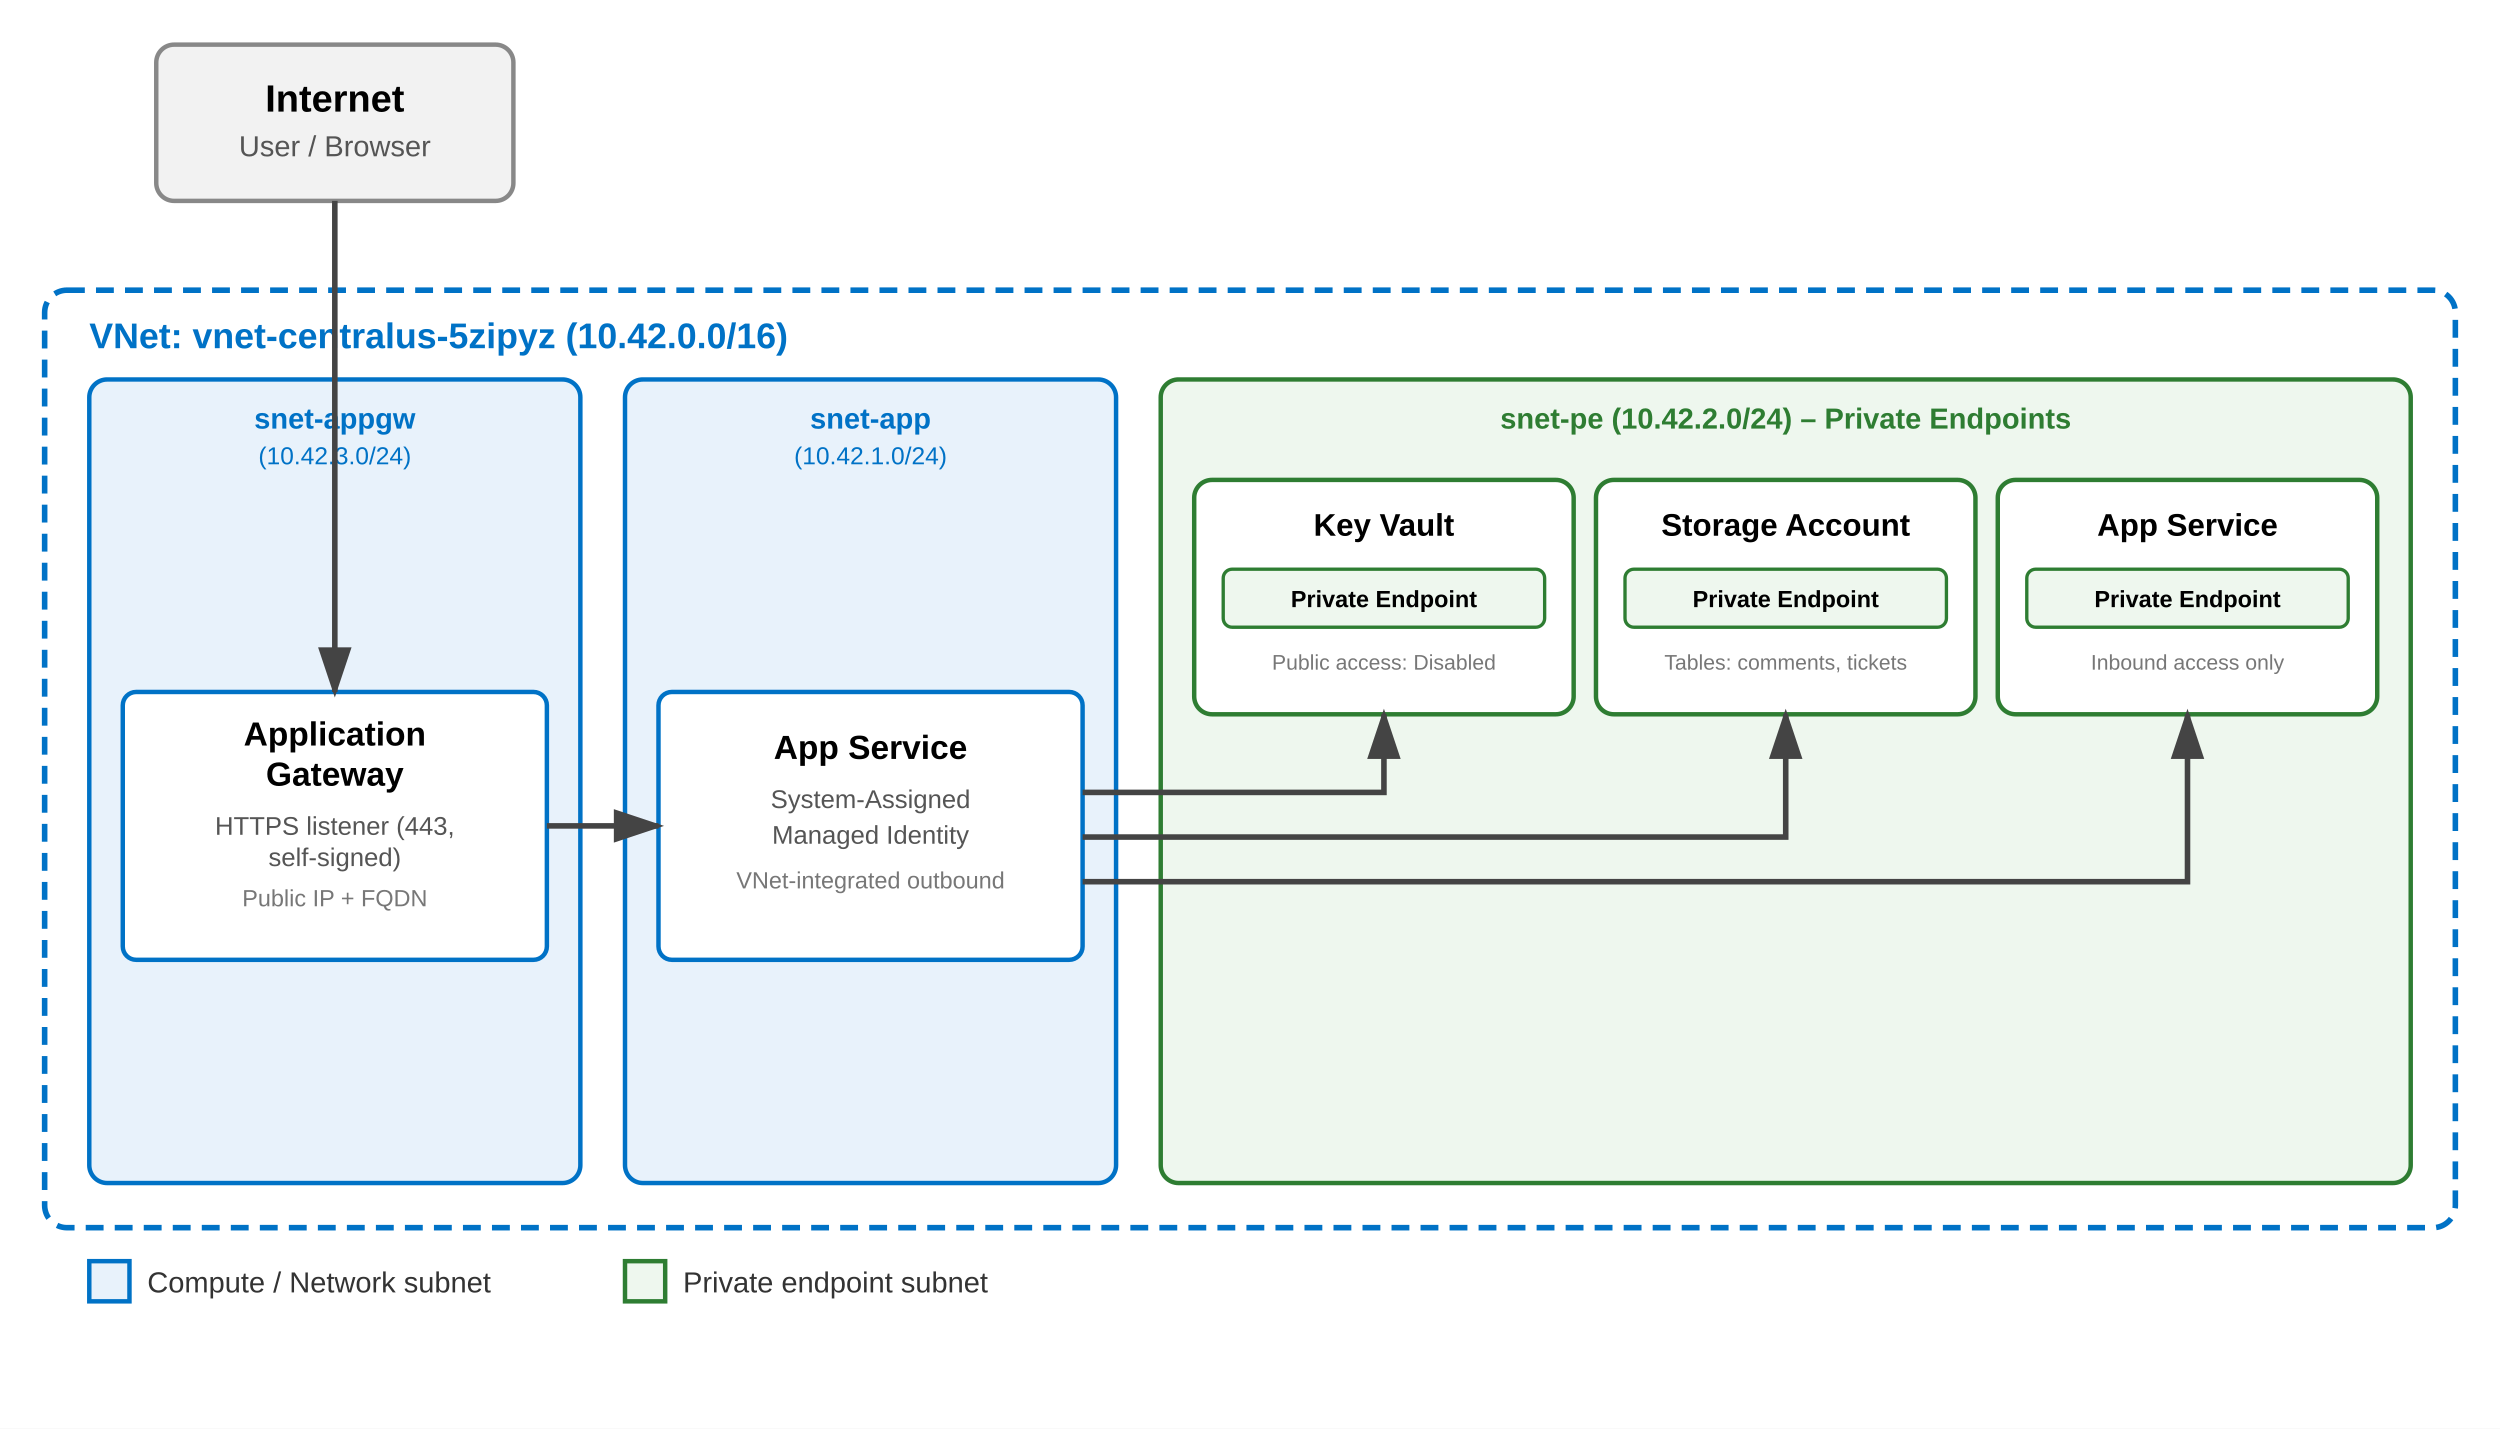
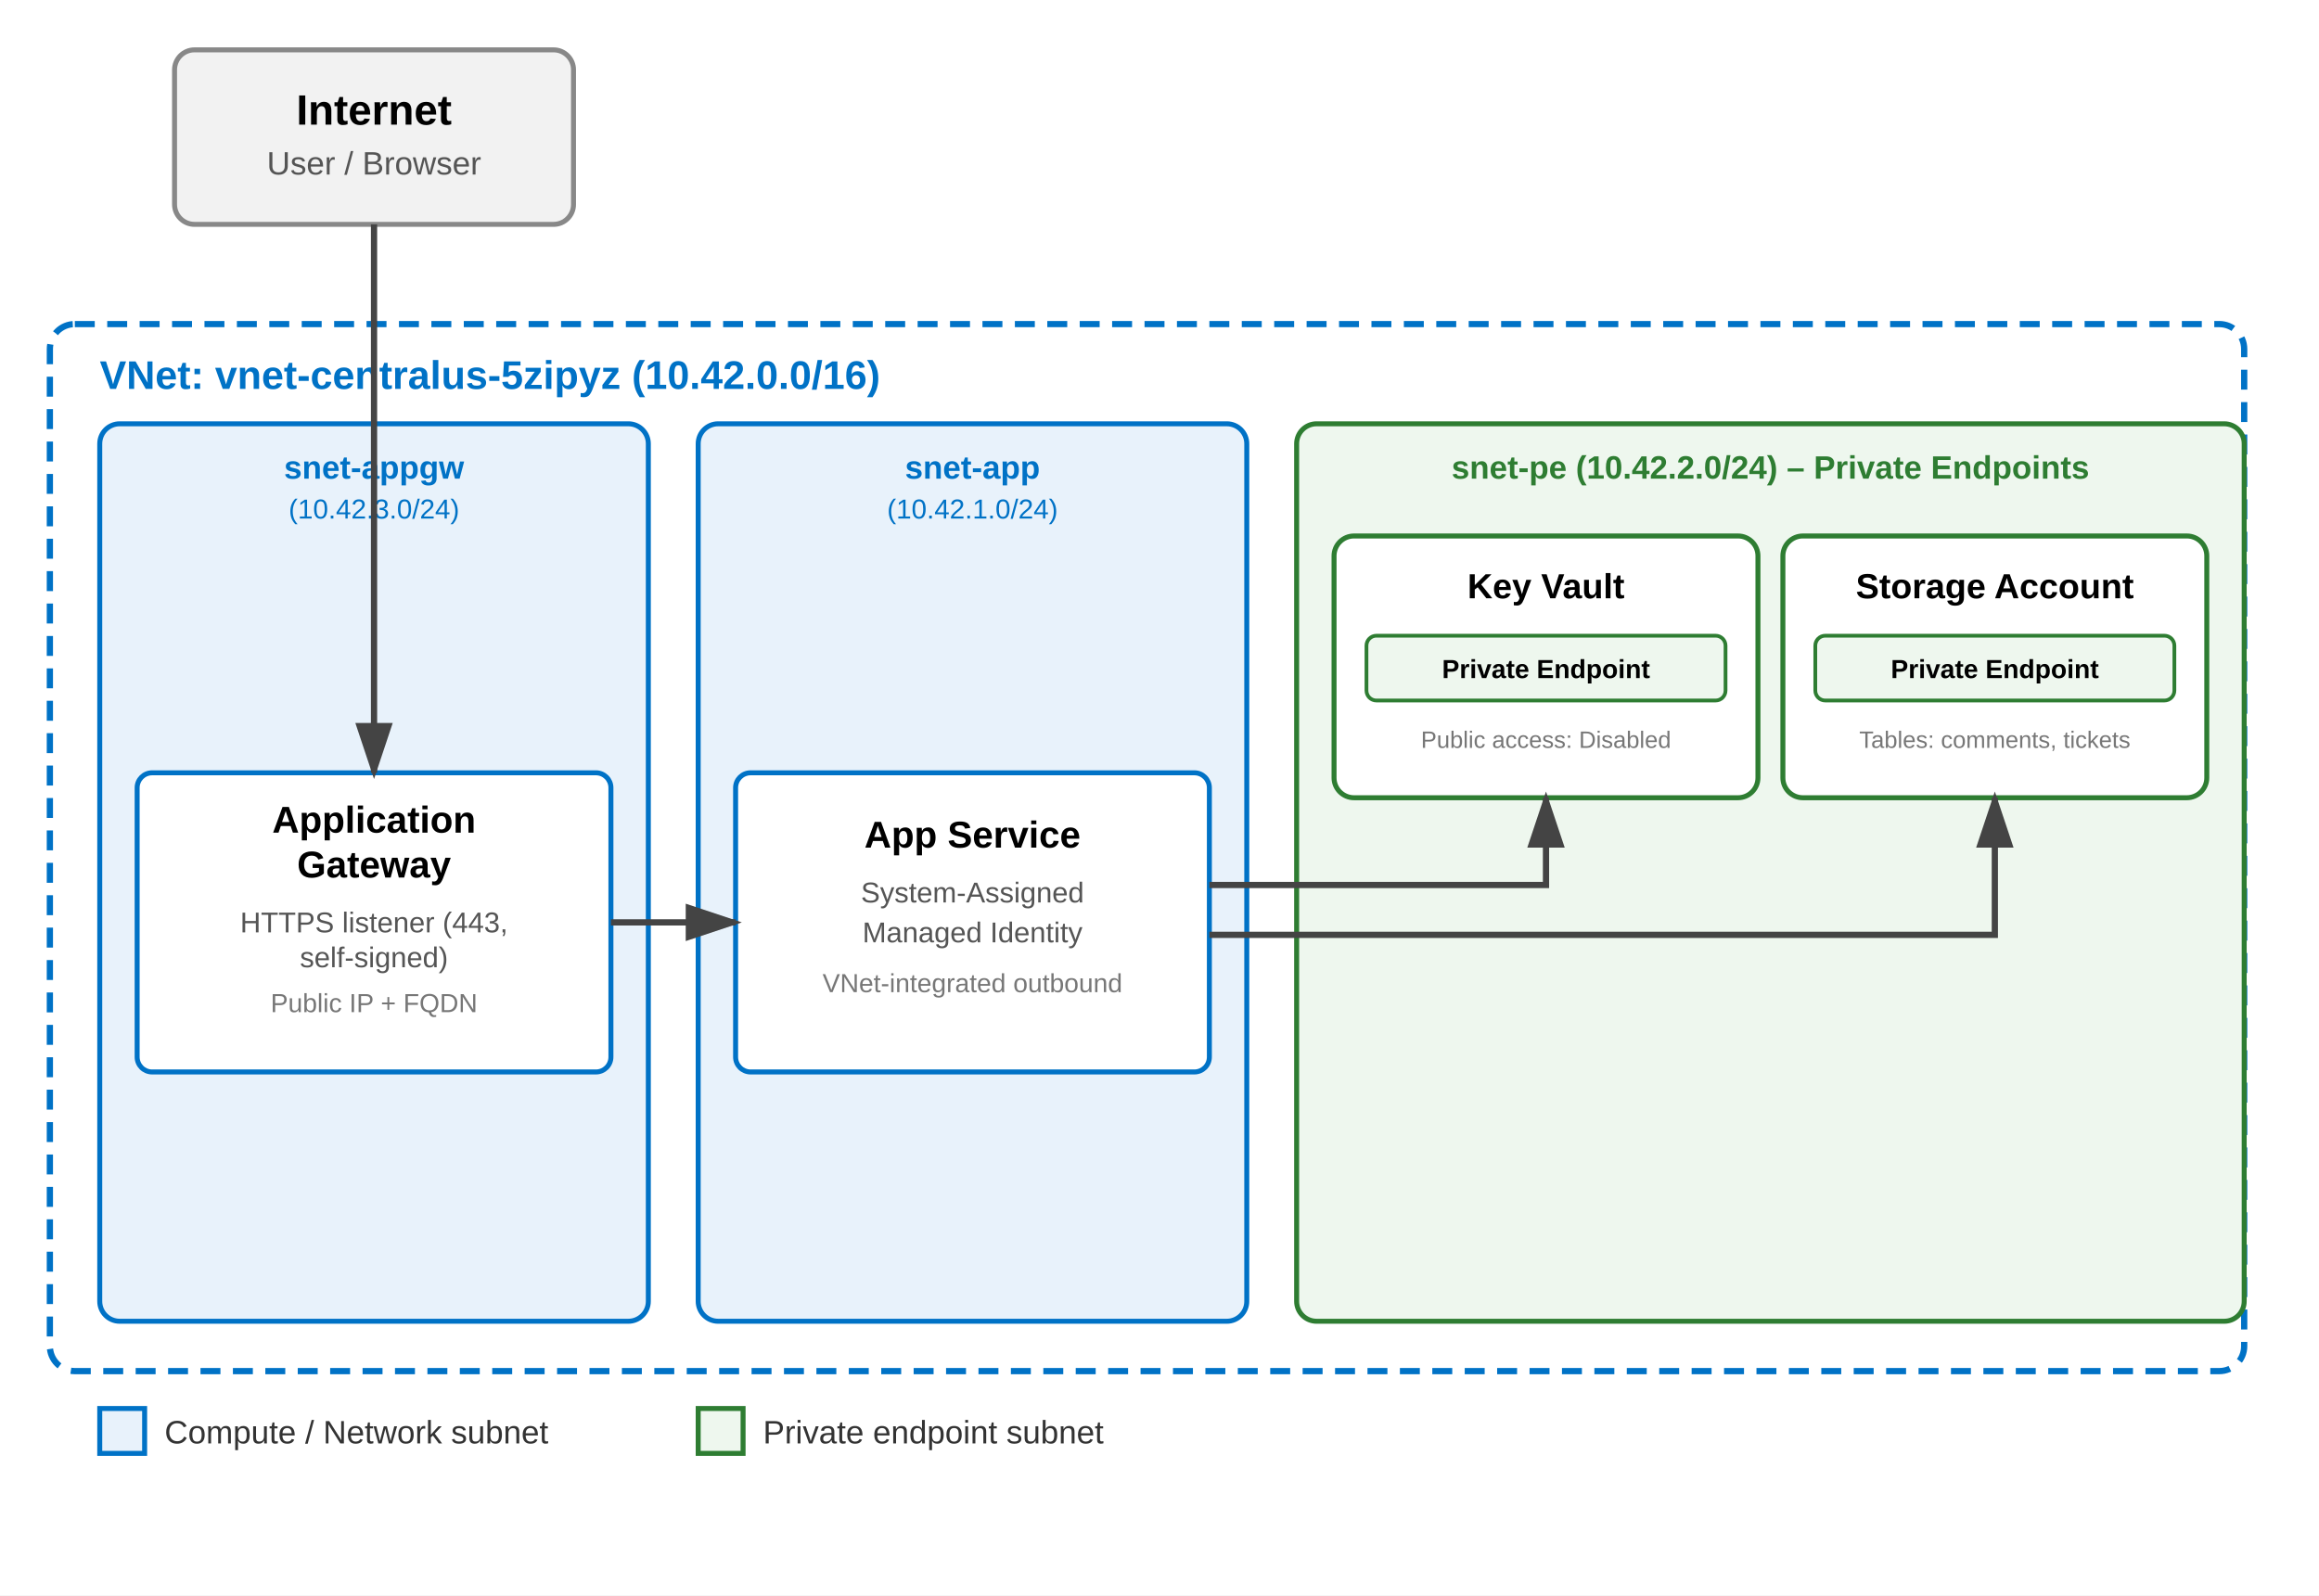
- <svg xmlns="http://www.w3.org/2000/svg" viewBox="180 0 1120 640" font-family="Segoe UI, Arial, sans-serif">
+ <svg xmlns="http://www.w3.org/2000/svg" viewBox="180 0 930 640" font-family="Segoe UI, Arial, sans-serif">
  <defs>
    <marker id="arrow" markerWidth="10" markerHeight="10" refX="8" refY="3" orient="auto" markerUnits="strokeWidth">
      <path d="M0,0 L0,6 L9,3 z" fill="#444" />
    </marker>
  </defs>
  <rect width="1300" height="640" fill="#ffffff" />
  <rect x="250" y="20" width="160" height="70" rx="8" fill="#f2f2f2" stroke="#888" stroke-width="2" />
  <text x="330" y="50" text-anchor="middle" font-size="17" font-weight="bold">Internet</text>
  <text x="330" y="70" text-anchor="middle" font-size="13" fill="#555">User / Browser</text>
-   <rect x="200" y="130" width="1080" height="420" rx="10" fill="none" stroke="#0072C6" stroke-width="2.5" stroke-dasharray="8,5" />
+   <rect x="200" y="130" width="880" height="420" rx="10" fill="none" stroke="#0072C6" stroke-width="2.5" stroke-dasharray="8,5" />
  <text x="220" y="156" font-size="16" font-weight="bold" fill="#0072C6">VNet: vnet-centralus-5zipyz (10.42.0.0/16)</text>
  <rect x="220" y="170" width="220" height="360" rx="8" fill="#e8f2fb" stroke="#0072C6" stroke-width="2" />
  <text x="330" y="192" text-anchor="middle" font-size="13" font-weight="bold" fill="#0072C6">snet-appgw</text>
  <text x="330" y="208" text-anchor="middle" font-size="11" fill="#0072C6">(10.42.3.0/24)</text>
  <rect x="235" y="310" width="190" height="120" rx="6" fill="#ffffff" stroke="#0072C6" stroke-width="2" />
  <text x="330" y="334" text-anchor="middle" font-size="15" font-weight="bold">Application</text>
  <text x="330" y="352" text-anchor="middle" font-size="15" font-weight="bold">Gateway</text>
  <text x="330" y="374" text-anchor="middle" font-size="11.5" fill="#555">HTTPS listener (443,</text>
  <text x="330" y="388" text-anchor="middle" font-size="11.5" fill="#555">self-signed)</text>
  <text x="330" y="406" text-anchor="middle" font-size="10.5" fill="#777">Public IP + FQDN</text>
  <rect x="460" y="170" width="220" height="360" rx="8" fill="#e8f2fb" stroke="#0072C6" stroke-width="2" />
  <text x="570" y="192" text-anchor="middle" font-size="13" font-weight="bold" fill="#0072C6">snet-app</text>
  <text x="570" y="208" text-anchor="middle" font-size="11" fill="#0072C6">(10.42.1.0/24)</text>
  <rect x="475" y="310" width="190" height="120" rx="6" fill="#ffffff" stroke="#0072C6" stroke-width="2" />
  <text x="570" y="340" text-anchor="middle" font-size="15" font-weight="bold">App Service</text>
  <text x="570" y="362" text-anchor="middle" font-size="11.5" fill="#555">System-Assigned</text>
  <text x="570" y="378" text-anchor="middle" font-size="11.5" fill="#555">Managed Identity</text>
  <text x="570" y="398" text-anchor="middle" font-size="10.5" fill="#777">VNet-integrated outbound</text>
-   <rect x="700" y="170" width="560" height="360" rx="8" fill="#eef7ee" stroke="#2e7d32" stroke-width="2" />
-   <text x="980" y="192" text-anchor="middle" font-size="13" font-weight="bold" fill="#2e7d32">snet-pe (10.42.2.0/24) – Private Endpoints</text>
+   <rect x="700" y="170" width="380" height="360" rx="8" fill="#eef7ee" stroke="#2e7d32" stroke-width="2" />
+   <text x="890" y="192" text-anchor="middle" font-size="13" font-weight="bold" fill="#2e7d32">snet-pe (10.42.2.0/24) – Private Endpoints</text>
  <rect x="715" y="215" width="170" height="105" rx="8" fill="#ffffff" stroke="#2e7d32" stroke-width="2" />
  <text x="800" y="240" text-anchor="middle" font-size="14" font-weight="bold">Key Vault</text>
  <rect x="728" y="255" width="144" height="26" rx="4" fill="#eef7ee" stroke="#2e7d32" stroke-width="1.5" />
  <text x="800" y="272" text-anchor="middle" font-size="10.5" font-weight="bold">Private Endpoint</text>
  <text x="800" y="300" text-anchor="middle" font-size="9.5" fill="#777">Public access: Disabled</text>
  <rect x="895" y="215" width="170" height="105" rx="8" fill="#ffffff" stroke="#2e7d32" stroke-width="2" />
  <text x="980" y="240" text-anchor="middle" font-size="14" font-weight="bold">Storage Account</text>
  <rect x="908" y="255" width="144" height="26" rx="4" fill="#eef7ee" stroke="#2e7d32" stroke-width="1.5" />
  <text x="980" y="272" text-anchor="middle" font-size="10.5" font-weight="bold">Private Endpoint</text>
  <text x="980" y="300" text-anchor="middle" font-size="9.5" fill="#777">Tables: comments, tickets</text>
-   <rect x="1075" y="215" width="170" height="105" rx="8" fill="#ffffff" stroke="#2e7d32" stroke-width="2" />
-   <text x="1160" y="240" text-anchor="middle" font-size="14" font-weight="bold">App Service</text>
-   <rect x="1088" y="255" width="144" height="26" rx="4" fill="#eef7ee" stroke="#2e7d32" stroke-width="1.5" />
-   <text x="1160" y="272" text-anchor="middle" font-size="10.5" font-weight="bold">Private Endpoint</text>
-   <text x="1160" y="300" text-anchor="middle" font-size="9.5" fill="#777">Inbound access only</text>
  <rect x="220" y="565" width="18" height="18" fill="#e8f2fb" stroke="#0072C6" stroke-width="2" />
  <text x="246" y="579" font-size="13" fill="#333">Compute / Network subnet</text>
  <rect x="460" y="565" width="18" height="18" fill="#eef7ee" stroke="#2e7d32" stroke-width="2" />
  <text x="486" y="579" font-size="13" fill="#333">Private endpoint subnet</text>
  <line x1="330" y1="90" x2="330" y2="310" stroke="#444" stroke-width="2.5" marker-end="url(#arrow)" />
  <line x1="425" y1="370" x2="475" y2="370" stroke="#444" stroke-width="2.5" marker-end="url(#arrow)" />
  <polyline points="665,355 800,355 800,320" fill="none" stroke="#444" stroke-width="2.5" marker-end="url(#arrow)" />
  <polyline points="665,375 980,375 980,320" fill="none" stroke="#444" stroke-width="2.5" marker-end="url(#arrow)" />
-   <polyline points="665,395 1160,395 1160,320" fill="none" stroke="#444" stroke-width="2.5" marker-end="url(#arrow)" />
</svg>
